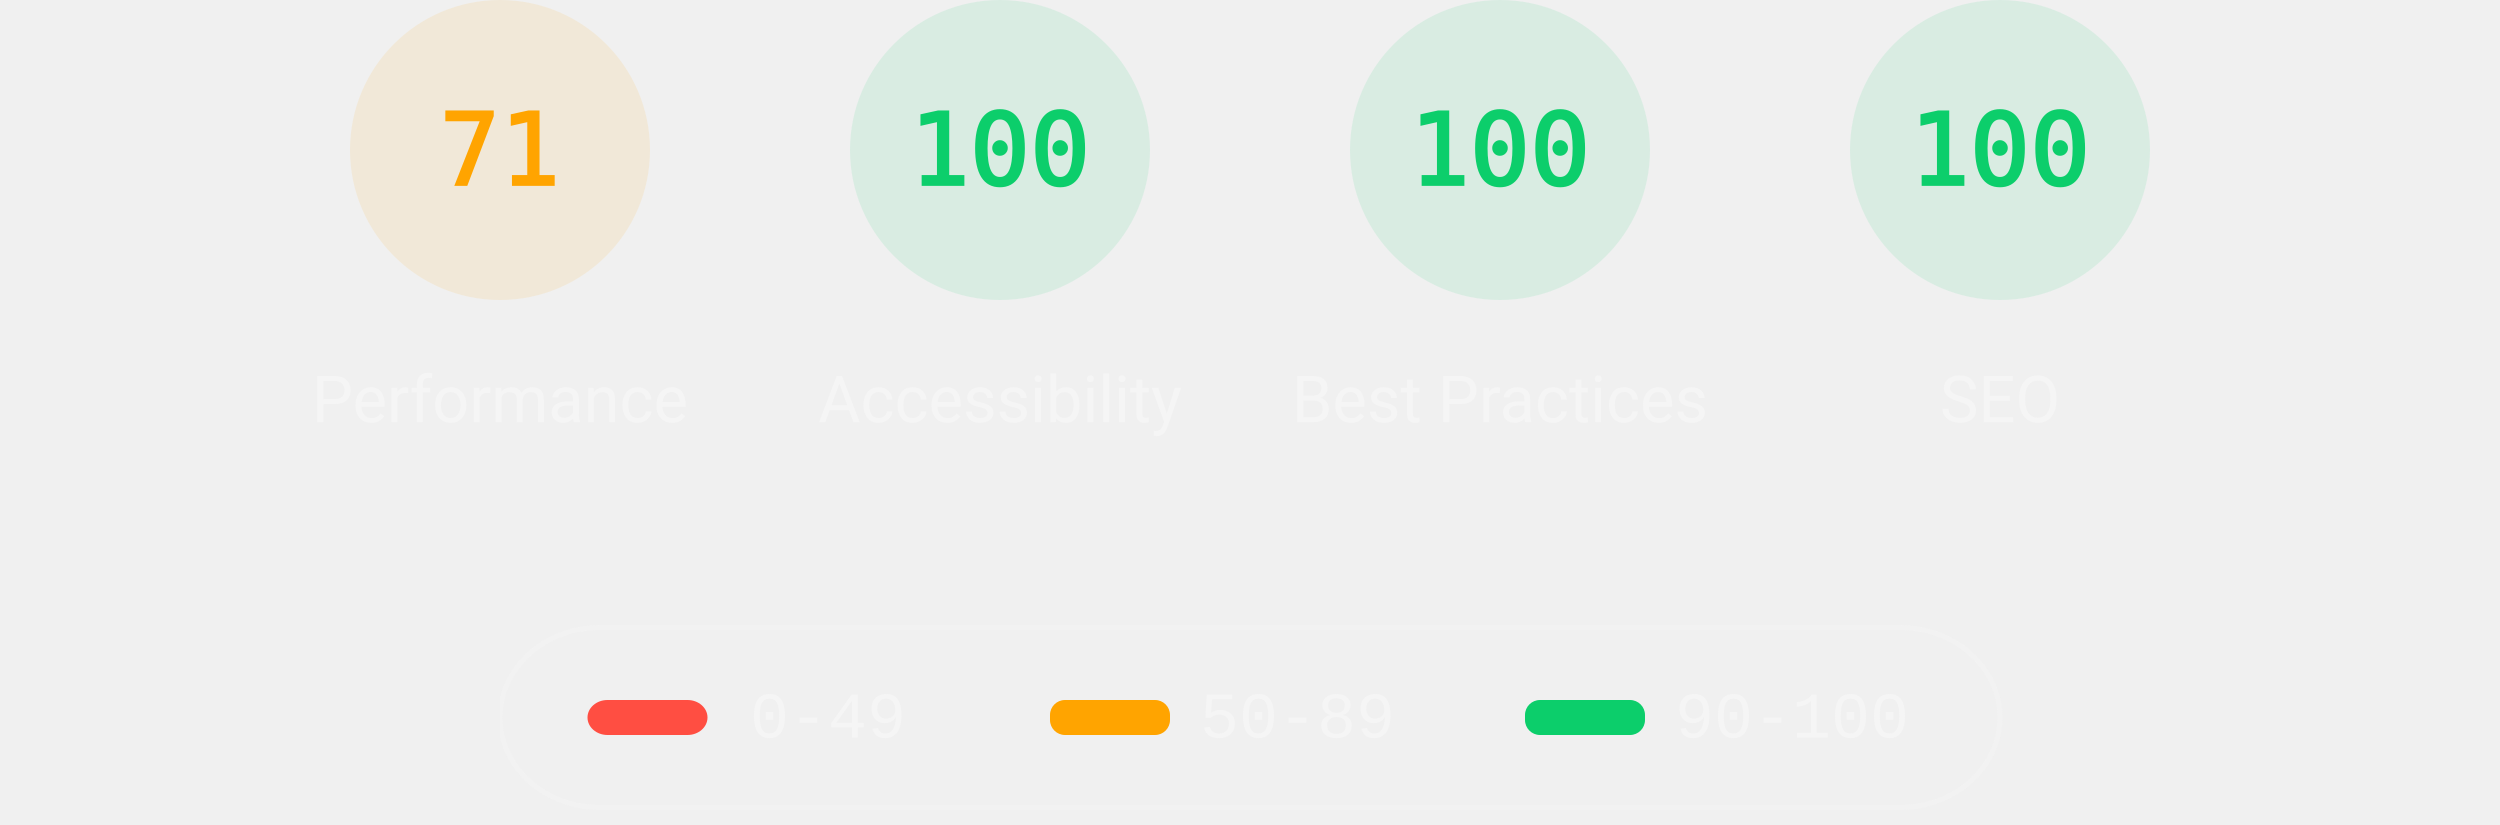
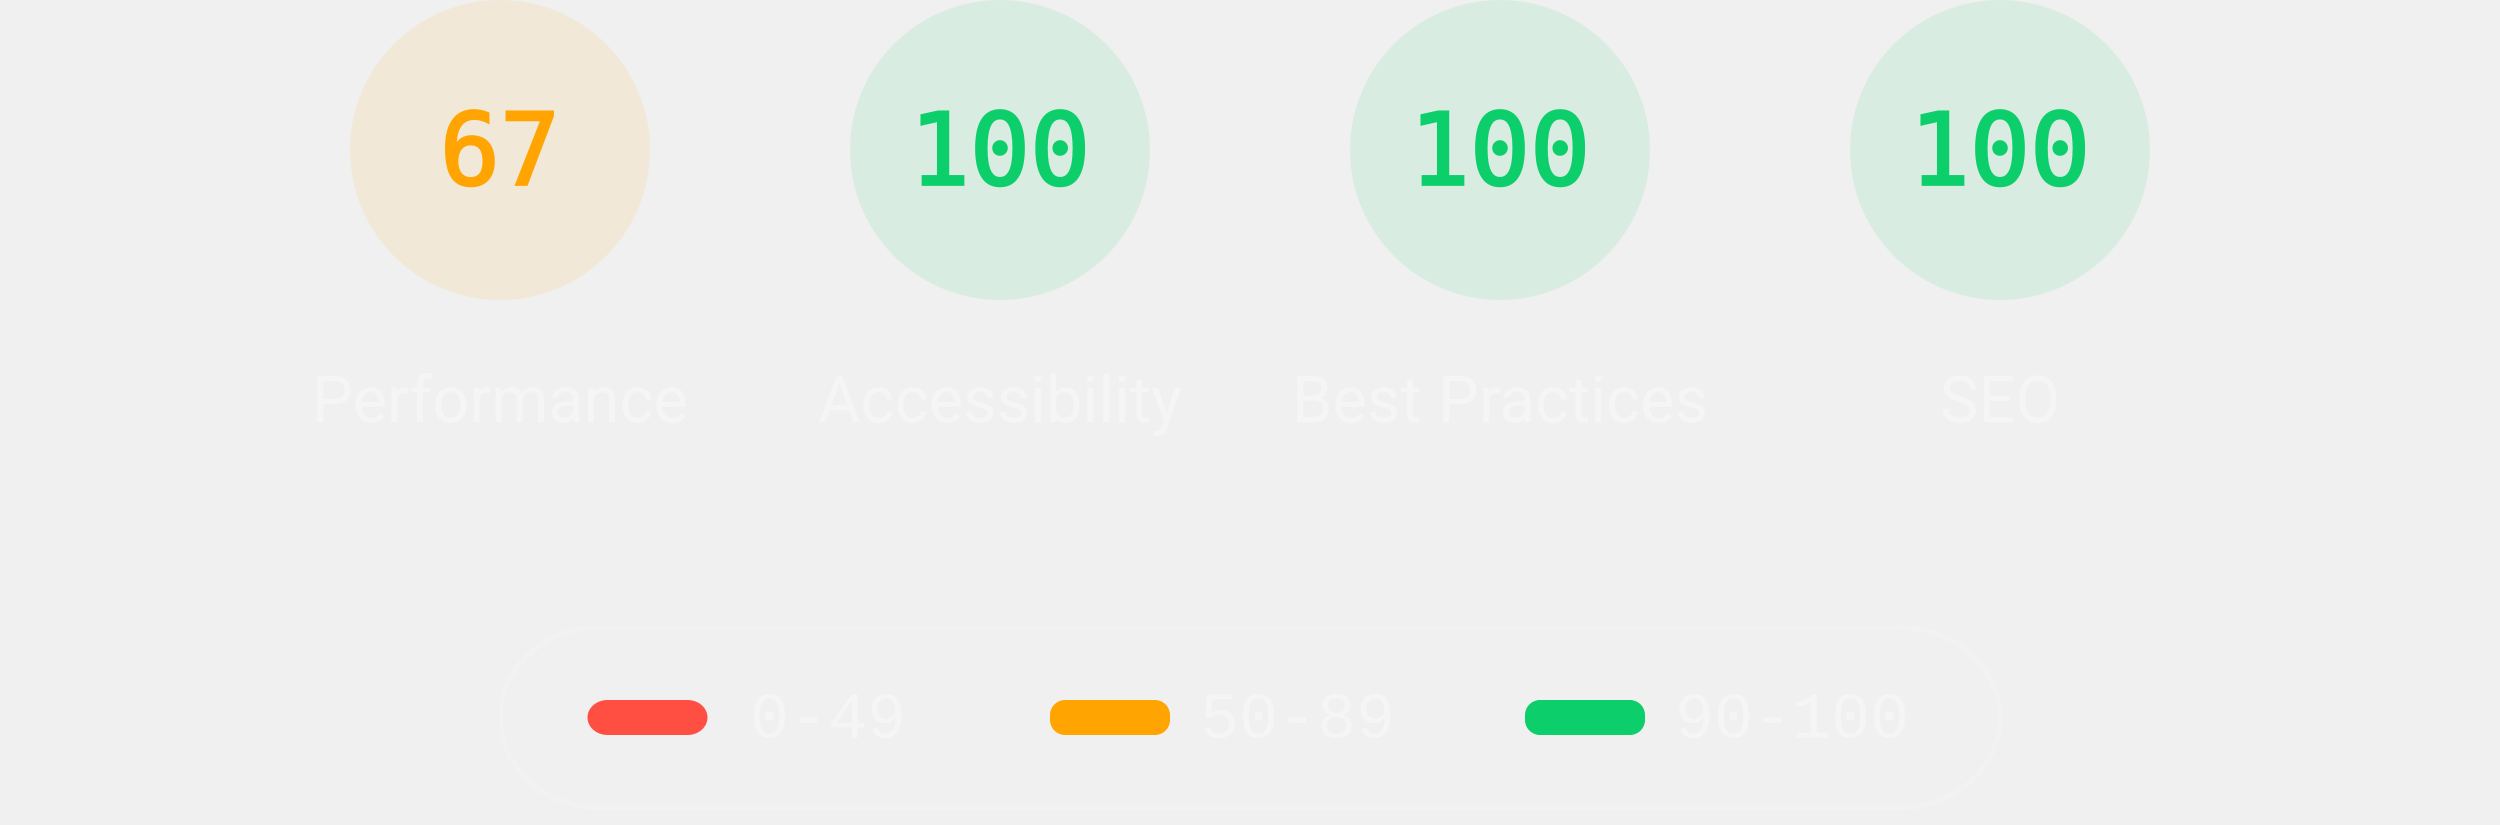
<svg xmlns="http://www.w3.org/2000/svg" class="theme--dark" fill="none" width="1000" height="330">
  <style>
			.gauge-base {
				opacity: 0.1
			}

			.gauge-arc {
				fill: none;
				animation-delay: 250ms;
				stroke-linecap: round;
				transform: rotate(-90deg);
				transform-origin: 100px 60px;
				animation: load-gauge 1s ease forwards
			}

			.guage-text {
				font-size: 40px;
				font-family: monospace;
				text-align: center
			}

			.guage-red {
				color: #ff4e42;
				fill: #ff4e42;
				stroke: #ff4e42
			}
			.guage-orange {
				color: #ffa400;
				fill: #ffa400;
				stroke: #ffa400
			}
			.guage-green {
				color: #0cce6b;
				fill: #0cce6b;
				stroke: #0cce6b
			}
			.theme--agnostic .guage-undefined {
				color: #5c5c5c;
				fill: #5c5c5c;
				stroke: #5c5c5c
			}
			.theme--light .guage-undefined {
				color: #1e1e1e;
				fill: #1e1e1e;
				stroke: #1e1e1e
			}
			.theme--dark .guage-undefined {
				color: #f5f5f5;
				fill: #f5f5f5;
				stroke: #f5f5f5
			}

			.guage-title {
				stroke: none;
				font-size: 26px;
				line-height: 26px;
				font-family: Roboto, Halvetica, Arial, sans-serif
			}
			.metric.guage-title {
				font-family: 'Courier New', Courier, monospace
			}
			.theme--agnostic .guage-title {
				color: #737373;
				fill: #737373
			}
			.theme--light .guage-title {
				color: #212121;
				fill: #212121
			}
			.theme--dark .guage-title {
				color: #f5f5f5;
				fill: #f5f5f5
			}

			@keyframes load-gauge {
				from {
					stroke-dasharray: 0 352.858
				}
			}
			.lh-gauge--pwa__disc {
				fill: #e0e0e0
			}
			.lh-gauge--pwa__logo {
				position: relative;
				fill: #b0b0b0
			}
			.lh-gauge--pwa__invisible {
				display: none
			}
			.lh-gauge--pwa__visible {
				display: inline
			}
			.guage-invisible {
				display: none
			}
			.lh-gauge--pwa__logo--primary-color {
				fill: #304ffe
			}
			.theme--agnostic .lh-gauge--pwa__logo--secondary-color {
				fill: #787878
			}
			.theme--light .lh-gauge--pwa__logo--secondary-color {
				fill: #3d3d3d
			}
			.theme--dark .lh-gauge--pwa__logo--secondary-color {
				fill: #d8b6b6
			}
			.theme--light #svg_2 {
				stroke: #00000022
			}
			.theme--agnostic #svg_2 {
				stroke: #616161
			}
			.theme--light #svg_2 {
				stroke: #00000022
			}
			.theme--dark #svg_2 {
				stroke: #f5f5f566
			}
		</style>
  <svg class="guage-div guage-perf guage-orange" viewBox="0 0 200 200" width="200" height="200" x="100" y="0">
    <circle class="gauge-base" r="56" cx="100" cy="60" stroke-width="8" />
-     <circle class="gauge-arc guage-arc-1" r="56" cx="100" cy="60" stroke-width="8" style="stroke-dasharray: 249.819, 351.858;" />
-     <text class="guage-text" x="100px" y="60px" alignment-baseline="central" dominant-baseline="central" text-anchor="middle">71</text>
+     <circle class="gauge-arc guage-arc-1" r="56" cx="100" cy="60" stroke-width="8" style="stroke-dasharray: 235.745, 351.858;" />
+     <text class="guage-text" x="100px" y="60px" alignment-baseline="central" dominant-baseline="central" text-anchor="middle">67</text>
    <text class="guage-title" x="100px" y="160px" alignment-baseline="central" dominant-baseline="central" text-anchor="middle">Performance</text>
  </svg>
  <svg class="guage-div guage-acc guage-green" viewBox="0 0 200 200" width="200" height="200" x="300" y="0">
    <circle class="gauge-base" r="56" cx="100" cy="60" stroke-width="8" />
    <circle class="gauge-arc guage-arc-2" r="56" cx="100" cy="60" stroke-width="8" style="stroke-dasharray: 351.858, 351.858;" />
    <text class="guage-text" x="100px" y="60px" alignment-baseline="central" dominant-baseline="central" text-anchor="middle">100</text>
    <text class="guage-title" x="100px" y="160px" alignment-baseline="central" dominant-baseline="central" text-anchor="middle">Accessibility</text>
  </svg>
  <svg class="guage-div guage-best guage-green" viewBox="0 0 200 200" width="200" height="200" x="500" y="0">
    <circle class="gauge-base" r="56" cx="100" cy="60" stroke-width="8" />
    <circle class="gauge-arc guage-arc-3" r="56" cx="100" cy="60" stroke-width="8" style="stroke-dasharray: 351.858, 351.858;" />
    <text class="guage-text" x="100px" y="60px" alignment-baseline="central" dominant-baseline="central" text-anchor="middle">100</text>
    <text class="guage-title" x="100px" y="160px" alignment-baseline="central" dominant-baseline="central" text-anchor="middle">Best Practices</text>
  </svg>
  <svg class="guage-div guage-seo guage-green" viewBox="0 0 200 200" width="200" height="200" x="700" y="0">
    <circle class="gauge-base" r="56" cx="100" cy="60" stroke-width="8" />
    <circle class="gauge-arc guage-arc-4" r="56" cx="100" cy="60" stroke-width="8" style="stroke-dasharray: 351.858, 351.858;" />
    <text class="guage-text" x="100px" y="60px" alignment-baseline="central" dominant-baseline="central" text-anchor="middle">100</text>
    <text class="guage-title" x="100px" y="160px" alignment-baseline="central" dominant-baseline="central" text-anchor="middle">SEO</text>
  </svg>
  <svg class="guage-div guage-pwa guage-invisible" viewBox="0 0 200 200" width="200" height="200" x="900" y="0">
    <svg viewBox="0 0 60 60" width="112" height="112" x="44" y="4">
      <defs>
        <linearGradient id="lh-gauge--pwa__check-circle__gradient-0" x1="50%" y1="0%" x2="50%" y2="100%">
          <stop stop-color="#00C852" offset="0%" />
          <stop stop-color="#009688" offset="100%" />
        </linearGradient>
        <linearGradient id="lh-gauge--pwa__installable__shadow-gradient-0" x1="76.056%" x2="24.111%" y1="82.995%" y2="24.735%">
          <stop stop-color="#A5D6A7" offset="0%" />
          <stop stop-color="#80CBC4" offset="100%" />
        </linearGradient>
        <linearGradient id="lh-gauge--pwa__fast-reliable__shadow-gradient-0" x1="76.056%" y1="82.995%" x2="25.678%" y2="26.493%">
          <stop stop-color="#64B5F6" offset="0%" />
          <stop stop-color="#2979FF" offset="100%" />
        </linearGradient>
        <g id="lh-gauge--pwa__fast-reliable-badge-0">
          <circle fill="#FFFFFF" cx="10" cy="10" r="10" />
          <path fill="#304FFE" d="M10 3.58l5.25 2.34v3.5c0 3.23-2.24 6.26-5.25 7-3.01-.74-5.25-3.77-5.25-7v-3.5L10 3.58zm-.47 10.74l2.76-4.83.03-.07c.04-.08 0-.24-.22-.24h-1.64l.47-3.26h-.47l-2.7 4.77c-.02.01.05-.1-.04.05-.09.16-.1.31.18.31h1.63l-.47 3.27h.47z" />
        </g>
        <g id="lh-gauge--pwa__installable-badge-0">
          <circle fill="#FFFFFF" cx="10" cy="10" r="10" />
          <path fill="#009688" d="M10 4.167A5.835 5.835 0 0 0 4.167 10 5.835 5.835 0 0 0 10 15.833 5.835 5.835 0 0 0 15.833 10 5.835 5.835 0 0 0 10 4.167zm2.917 6.416h-2.334v2.334H9.417v-2.334H7.083V9.417h2.334V7.083h1.166v2.334h2.334v1.166z" />
        </g>
      </defs>
      <g stroke="none" fill-rule="nonzero">
        <circle class="lh-gauge--pwa__disc" cx="30" cy="30" r="30" />
        <g class="lh-gauge--pwa__logo">
          <path d="M35.66 19.39l.7-1.75h2L37.4 15 38.6 12l3.4 9h-2.51l-.58-1.61z" />
          <path d="M33.52 21l3.65-9h-2.42l-2.5 5.82L30.5 12h-1.86l-1.9 5.82-1.35-2.65-1.21 3.72L25.4 21h2.38l1.72-5.2 1.64 5.2z" />
          <path fill-rule="nonzero" d="M20.3 17.91h1.48c.45 0 .85-.05 1.2-.15l.39-1.18 1.07-3.3a2.64 2.64 0 0 0-.28-.37c-.55-.6-1.36-.91-2.42-.91H18v9h2.3V17.9zm1.96-3.84c.22.22.33.5.33.87 0 .36-.1.65-.29.87-.2.23-.59.35-1.15.35h-.86v-2.41h.87c.52 0 .89.1 1.1.32z" />
        </g>
        <rect class="lh-gauge--pwa__component lh-gauge--pwa__na-line lh-gauge--pwa__invisible" fill="#FFFFFF" x="20" y="32" width="20" height="4" rx="2" />
        <g class="lh-gauge--pwa__component lh-gauge--pwa__fast-reliable-badge lh-gauge--pwa__invisible" transform="translate(20, 29)">
          <path fill="url(#lh-gauge--pwa__fast-reliable__shadow-gradient-0)" d="M33.63 19.49A30 30 0 0 1 16.2 30.36L3 17.14 17.14 3l16.49 16.49z" />
          <use href="#lh-gauge--pwa__fast-reliable-badge-0" />
        </g>
        <g class="lh-gauge--pwa__component lh-gauge--pwa__installable-badge lh-gauge--pwa__invisible" transform="translate(20, 29)">
          <path fill="url(#lh-gauge--pwa__installable__shadow-gradient-0)" d="M33.629 19.487c-4.272 5.453-10.391 9.39-17.415 10.869L3 17.142 17.142 3 33.63 19.487z" />
          <use href="#lh-gauge--pwa__installable-badge-0" />
        </g>
        <g class="lh-gauge--pwa__component lh-gauge--pwa__fast-reliable-installable-badges lh-gauge--pwa__invisible">
          <g transform="translate(8, 29)">
            <path fill="url(#lh-gauge--pwa__fast-reliable__shadow-gradient-0)" d="M16.321 30.463L3 17.143 17.142 3l22.365 22.365A29.864 29.864 0 0 1 22 31c-1.942 0-3.84-.184-5.679-.537z" />
            <use href="#lh-gauge--pwa__fast-reliable-badge-0" />
          </g>
          <g transform="translate(32, 29)">
            <path fill="url(#lh-gauge--pwa__installable__shadow-gradient-0)" d="M25.982 11.84a30.107 30.107 0 0 1-13.08 15.203L3 17.143 17.142 3l8.84 8.84z" />
            <use href="#lh-gauge--pwa__installable-badge-0" />
          </g>
        </g>
        <g class="lh-gauge--pwa__component lh-gauge--pwa__check-circle lh-gauge--pwa__invisible" transform="translate(18, 28)">
          <circle fill="#FFFFFF" cx="12" cy="12" r="12" />
          <path fill="url(#lh-gauge--pwa__check-circle__gradient-0)" d="M12 2a10 10 0 1 0 0 20 10 10 0 0 0 0-20zm-2 15l-5-5 1.41-1.41L10 14.17l7.59-7.59L19 8l-9 9z" />
        </g>
      </g>
    </svg>
    <text class="guage-title" y="160px" alignment-baseline="central" dominant-baseline="central" text-anchor="middle">
      <tspan x="100px" dy="-6px">Progressive</tspan>
      <tspan x="100px" dy="30px">Web App</tspan>
    </text>
  </svg>
  <svg width="604" height="76" x="200" y="250">
    <g>
      <rect fill="none" id="canvas_background" height="80" width="604" y="-1" x="-1" />
      <g display="none" overflow="visible" y="0" x="0" height="100%" width="100%" id="canvasGrid">
        <rect fill="url(#gridpattern)" stroke-width="0" y="0" x="0" height="100%" width="100%" />
      </g>
    </g>
    <g>
      <rect fill-opacity="0" stroke-width="2" rx="40" id="svg_2" height="72" width="600" y="1" x="0" fill="#000000" />
      <rect stroke="#000" rx="8" id="svg_3" height="14" width="48" y="30" x="35" stroke-opacity="null" stroke-width="0" fill="#ff4e42" />
      <rect stroke="#000" rx="6" id="svg_4" height="14" width="48" y="30" x="220" stroke-opacity="null" stroke-width="0" fill="#ffa400" />
      <rect stroke="#000" rx="6" id="svg_5" height="14" width="48" y="30" x="410" stroke-opacity="null" stroke-width="0" fill="#0cce6b" />
      <text class="metric guage-title" xml:space="preserve" text-anchor="start" font-size="26" id="svg_6" y="45" x="100" stroke-opacity="null" stroke-width="0" stroke="#000">0-49</text>
      <text class="metric guage-title" xml:space="preserve" text-anchor="start" font-size="26" id="svg_7" y="45" x="280" stroke-opacity="null" stroke-width="0" stroke="#000">50-89</text>
      <text class="metric guage-title" xml:space="preserve" text-anchor="start" font-size="26" id="svg_8" y="45" x="470" stroke-opacity="null" stroke-width="0" stroke="#000">90-100</text>
    </g>
  </svg>
</svg>
